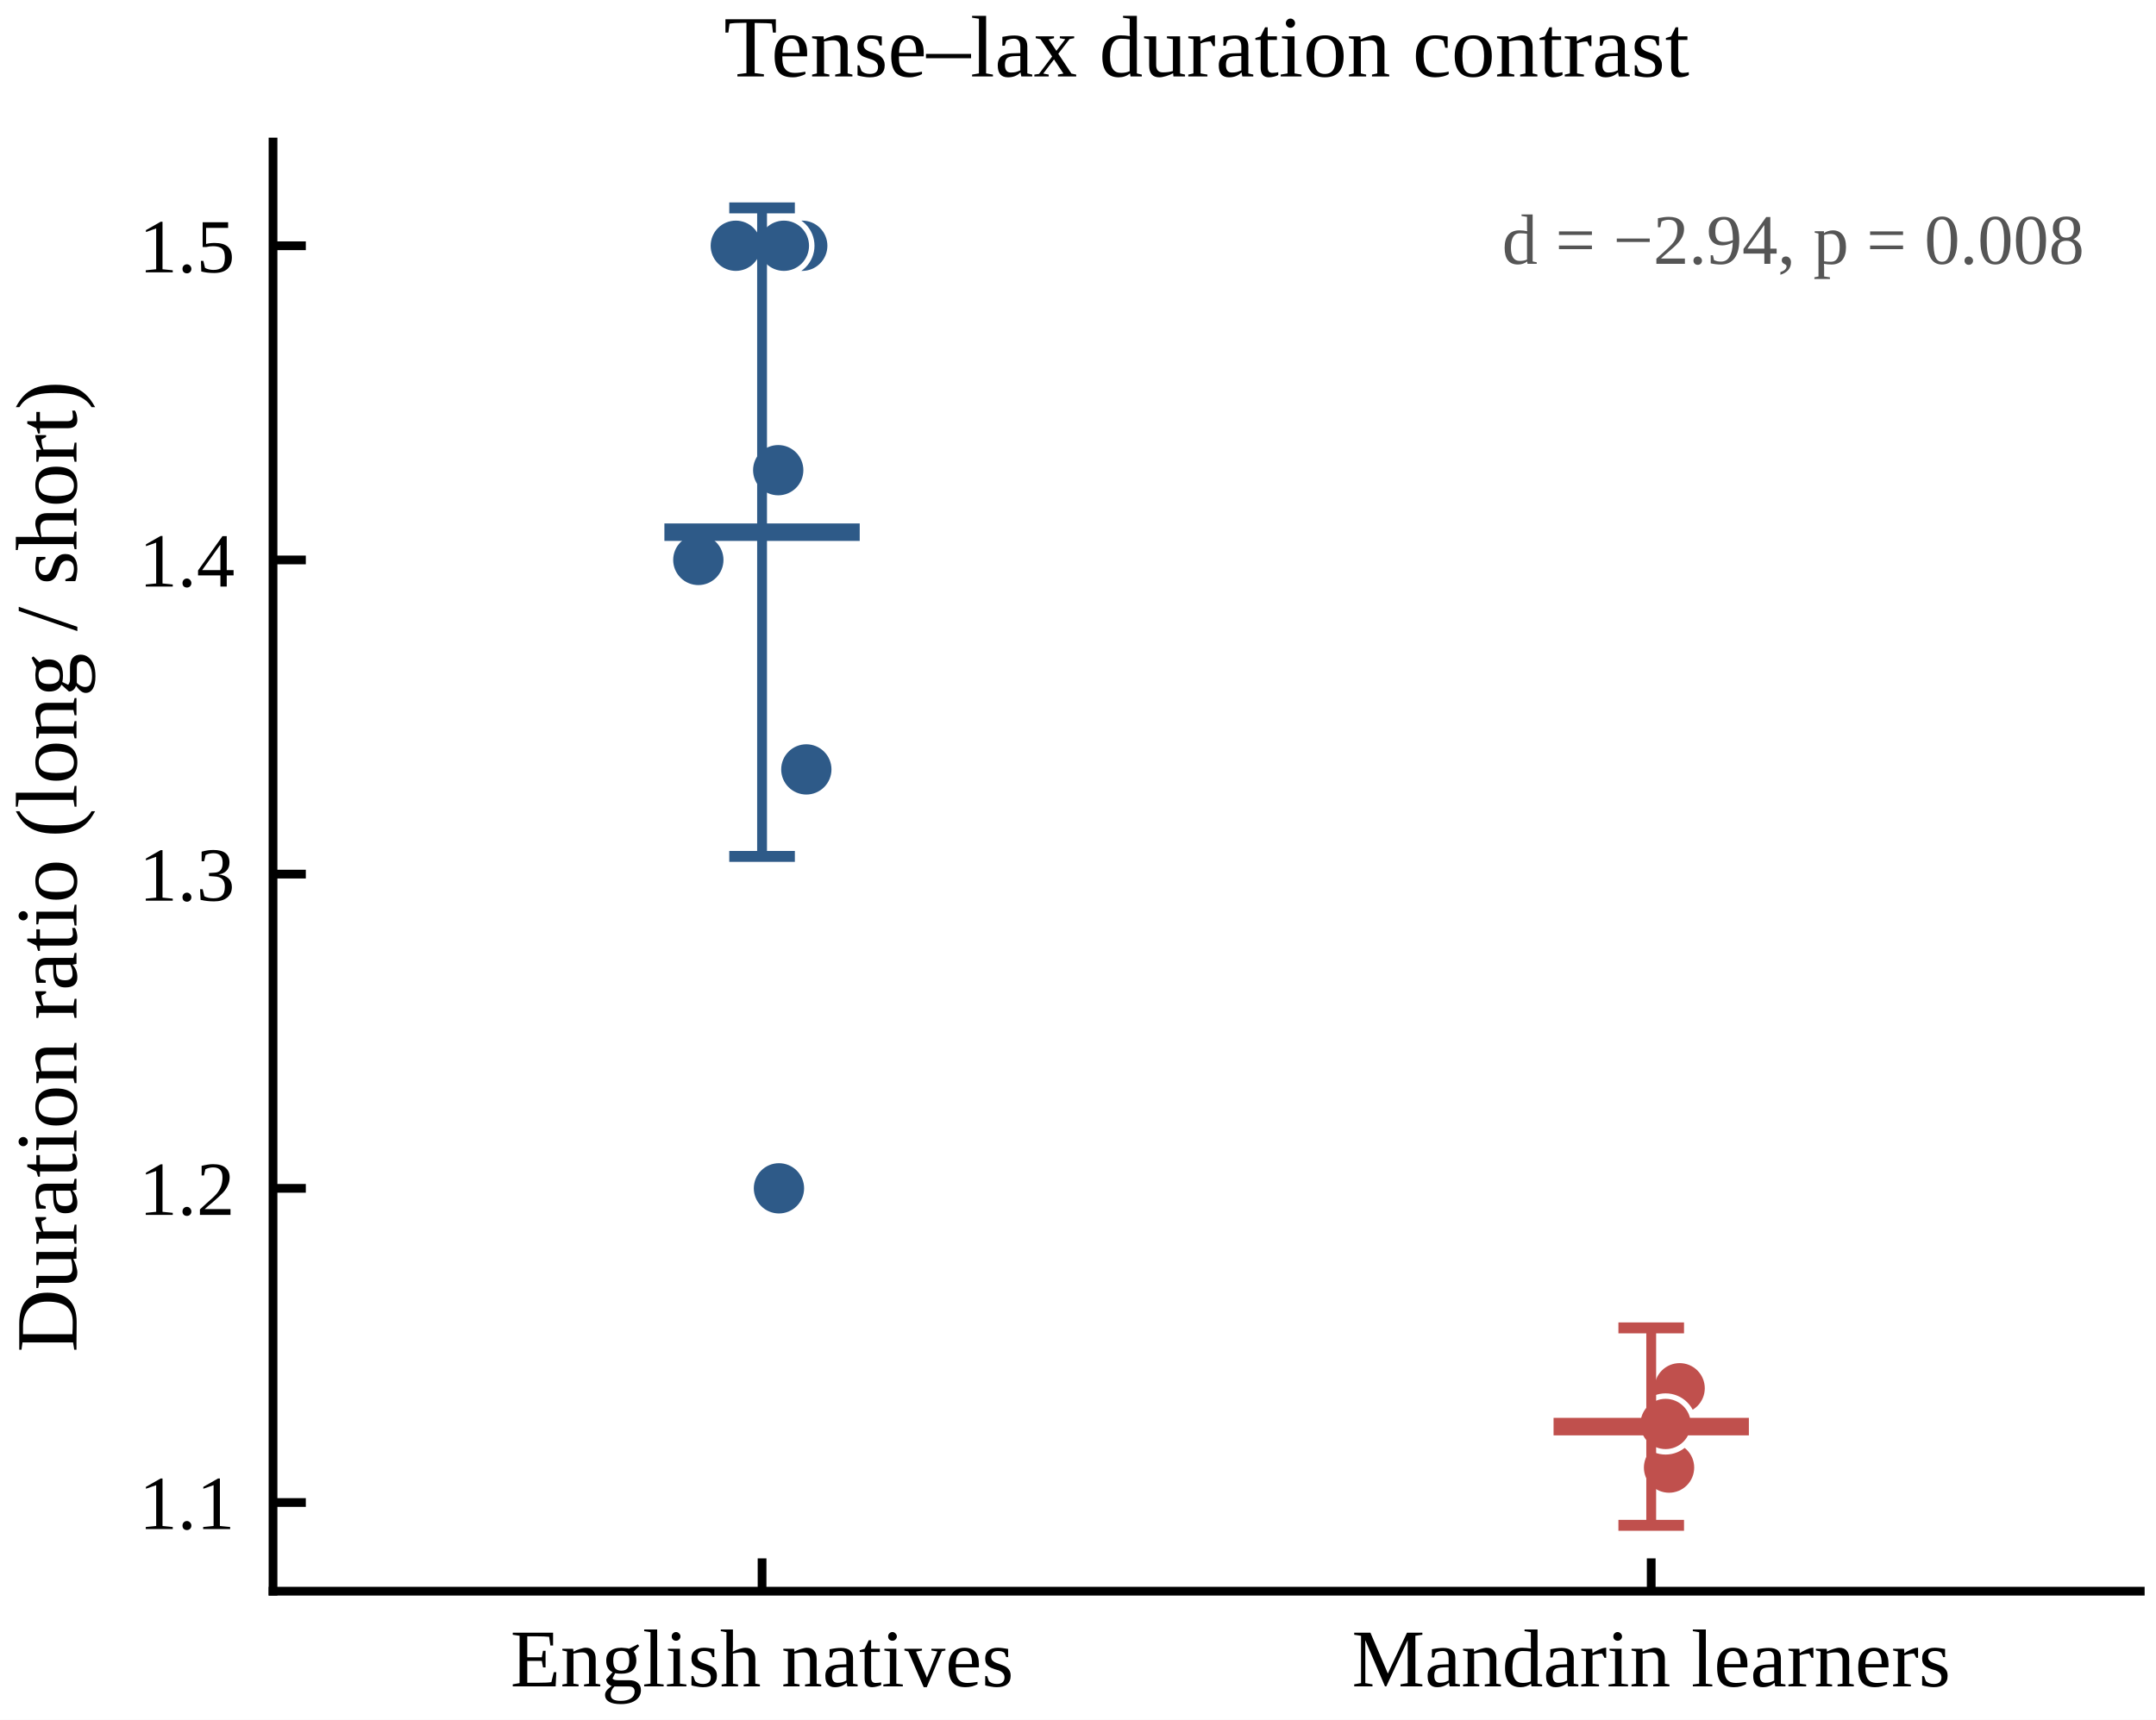
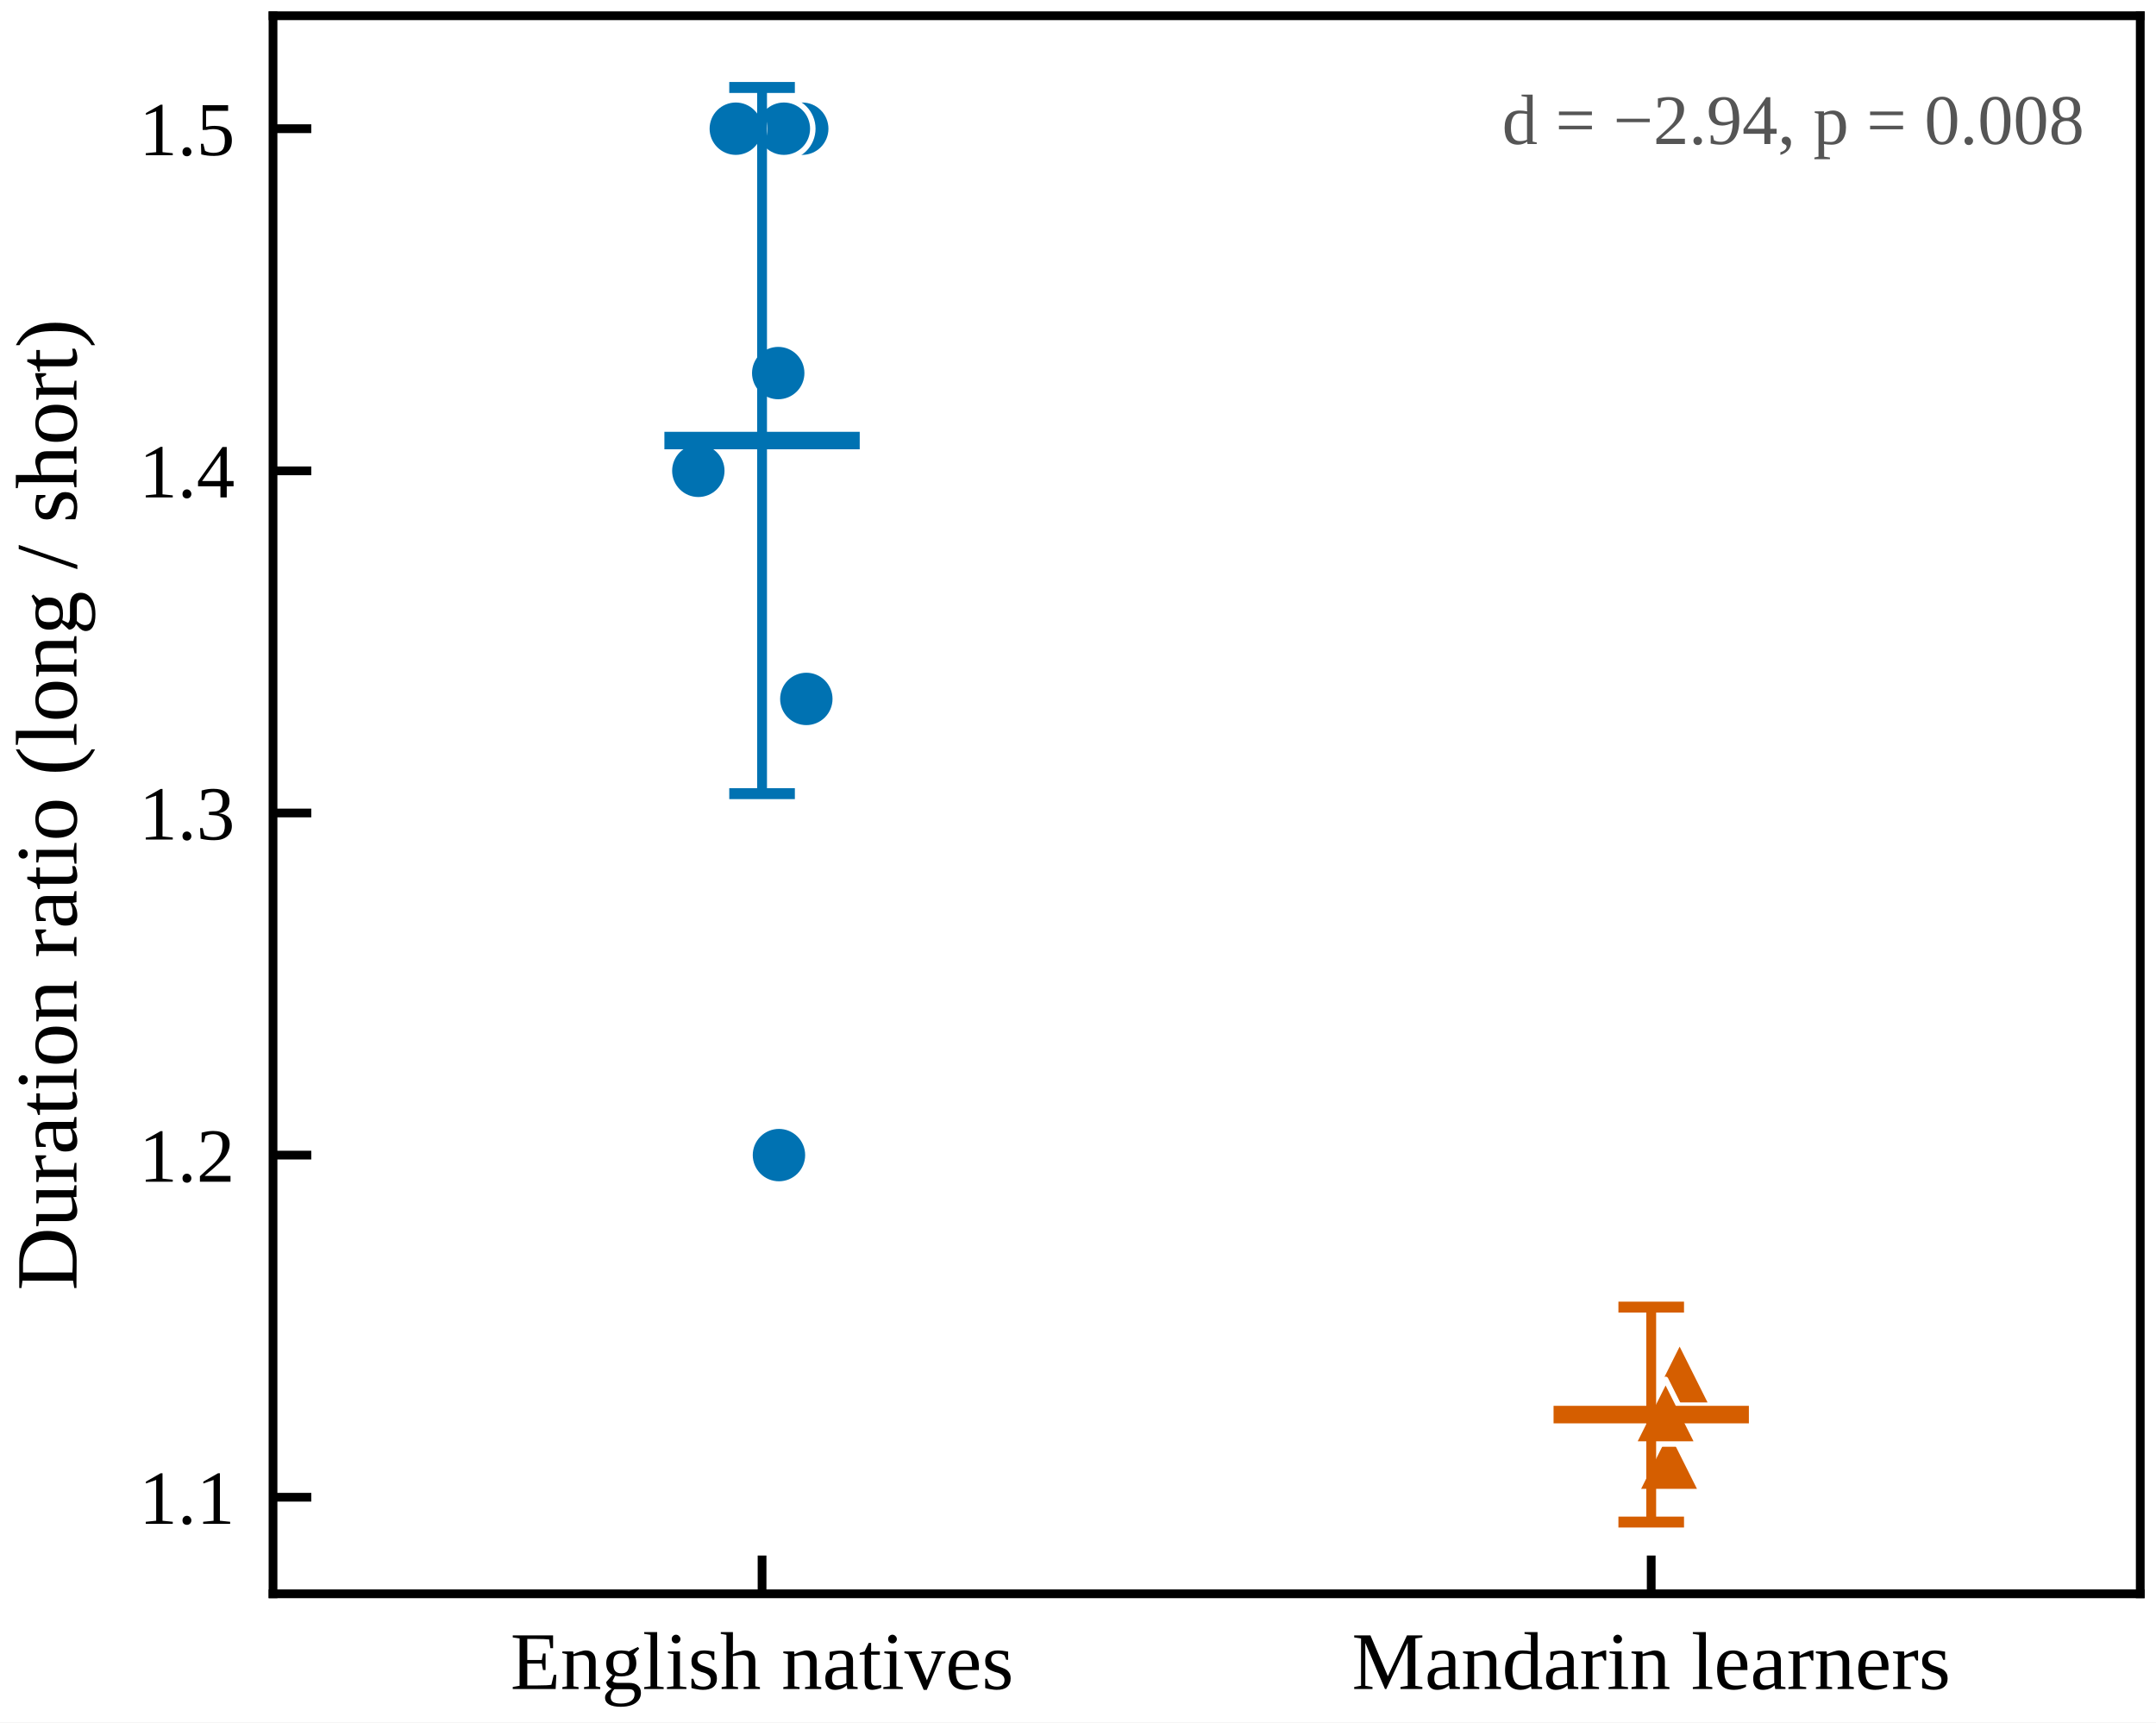
- <svg xmlns="http://www.w3.org/2000/svg" xmlns:xlink="http://www.w3.org/1999/xlink" width="197.193pt" height="157.341pt" viewBox="0 0 197.193 157.341" version="1.1">
+ <svg xmlns="http://www.w3.org/2000/svg" xmlns:xlink="http://www.w3.org/1999/xlink" width="197.193pt" height="157.546pt" viewBox="0 0 197.193 157.546" version="1.1">
  <defs>
    <style type="text/css">*{stroke-linejoin: round; stroke-linecap: butt}</style>
  </defs>
  <g id="figure_1">
    <g id="patch_1">
-       <path d="M 0 157.341  L 197.193 157.341  L 197.193 0  L 0 0  z " style="fill: #ffffff" />
+       <path d="M 0 157.546  L 197.193 157.546  L 197.193 0  L 0 0  z " style="fill: #ffffff" />
    </g>
    <g id="axes_1">
      <g id="patch_2">
-         <path d="M 24.971 145.575  L 195.753 145.575  L 195.753 12.995  L 24.971 12.995  z " style="fill: #ffffff" />
+         <path d="M 24.971 145.78  L 195.753 145.78  L 195.753 1.44  L 24.971 1.44  z " style="fill: #ffffff" />
      </g>
      <g id="matplotlib.axis_1">
        <g id="xtick_1">
          <g id="line2d_1">
            <defs>
-               <path id="m500246ccf9" d="M 0 0  L 0 -3  " style="stroke: #000000; stroke-width: 0.8" />
+               <path id="md805f2cb2f" d="M 0 0  L 0 -3.5  " style="stroke: #000000; stroke-width: 0.8" />
            </defs>
            <g>
-               <use xlink:href="#m500246ccf9" x="69.7" y="145.575" style="stroke: #000000; stroke-width: 0.8" />
+               <use xlink:href="#md805f2cb2f" x="69.7" y="145.78" style="stroke: #000000; stroke-width: 0.8" />
            </g>
          </g>
          <g id="text_1">
-             <text style="font-size: 7.5px; font-family: 'Times New Roman'; text-anchor: middle" x="69.7" y="154.283" transform="rotate(-0 69.69974 154.2828)">English natives</text>
+             <text style="font-size: 7.5px; font-family: 'Times New Roman'; text-anchor: middle" x="69.7" y="154.488" transform="rotate(-0 69.69974 154.4878)">English natives</text>
          </g>
        </g>
        <g id="xtick_2">
          <g id="line2d_2">
            <g>
-               <use xlink:href="#m500246ccf9" x="151.024" y="145.575" style="stroke: #000000; stroke-width: 0.8" />
+               <use xlink:href="#md805f2cb2f" x="151.024" y="145.78" style="stroke: #000000; stroke-width: 0.8" />
            </g>
          </g>
          <g id="text_2">
-             <text style="font-size: 7.5px; font-family: 'Times New Roman'; text-anchor: middle" x="151.024" y="154.283" transform="rotate(-0 151.0243 154.2828)">Mandarin learners</text>
+             <text style="font-size: 7.5px; font-family: 'Times New Roman'; text-anchor: middle" x="151.024" y="154.488" transform="rotate(-0 151.0243 154.4878)">Mandarin learners</text>
          </g>
        </g>
      </g>
      <g id="matplotlib.axis_2">
        <g id="ytick_1">
          <g id="line2d_3">
            <defs>
-               <path id="mc83f0df588" d="M 0 0  L 3 0  " style="stroke: #000000; stroke-width: 0.8" />
+               <path id="med34661285" d="M 0 0  L 3.5 0  " style="stroke: #000000; stroke-width: 0.8" />
            </defs>
            <g>
-               <use xlink:href="#mc83f0df588" x="24.971" y="137.462" style="stroke: #000000; stroke-width: 0.8" />
+               <use xlink:href="#med34661285" x="24.971" y="136.947" style="stroke: #000000; stroke-width: 0.8" />
            </g>
          </g>
          <g id="text_3">
-             <text style="font-size: 7px; font-family: 'Times New Roman'; text-anchor: end" x="21.471" y="139.892" transform="rotate(-0 21.47125 139.8923)">1.1</text>
+             <text style="font-size: 7px; font-family: 'Times New Roman'; text-anchor: end" x="21.471" y="139.378" transform="rotate(-0 21.47125 139.3776)">1.1</text>
          </g>
        </g>
        <g id="ytick_2">
          <g id="line2d_4">
            <g>
-               <use xlink:href="#mc83f0df588" x="24.971" y="108.718" style="stroke: #000000; stroke-width: 0.8" />
+               <use xlink:href="#med34661285" x="24.971" y="105.653" style="stroke: #000000; stroke-width: 0.8" />
            </g>
          </g>
          <g id="text_4">
-             <text style="font-size: 7px; font-family: 'Times New Roman'; text-anchor: end" x="21.471" y="111.148" transform="rotate(-0 21.47125 111.1478)">1.2</text>
+             <text style="font-size: 7px; font-family: 'Times New Roman'; text-anchor: end" x="21.471" y="108.084" transform="rotate(-0 21.47125 108.0835)">1.2</text>
          </g>
        </g>
        <g id="ytick_3">
          <g id="line2d_5">
            <g>
-               <use xlink:href="#mc83f0df588" x="24.971" y="79.973" style="stroke: #000000; stroke-width: 0.8" />
+               <use xlink:href="#med34661285" x="24.971" y="74.359" style="stroke: #000000; stroke-width: 0.8" />
            </g>
          </g>
          <g id="text_5">
-             <text style="font-size: 7px; font-family: 'Times New Roman'; text-anchor: end" x="21.471" y="82.403" transform="rotate(-0 21.47125 82.40335)">1.3</text>
+             <text style="font-size: 7px; font-family: 'Times New Roman'; text-anchor: end" x="21.471" y="76.789" transform="rotate(-0 21.47125 76.78938)">1.3</text>
          </g>
        </g>
        <g id="ytick_4">
          <g id="line2d_6">
            <g>
-               <use xlink:href="#mc83f0df588" x="24.971" y="51.229" style="stroke: #000000; stroke-width: 0.8" />
+               <use xlink:href="#med34661285" x="24.971" y="43.065" style="stroke: #000000; stroke-width: 0.8" />
            </g>
          </g>
          <g id="text_6">
-             <text style="font-size: 7px; font-family: 'Times New Roman'; text-anchor: end" x="21.471" y="53.659" transform="rotate(-0 21.47125 53.65888)">1.4</text>
+             <text style="font-size: 7px; font-family: 'Times New Roman'; text-anchor: end" x="21.471" y="45.495" transform="rotate(-0 21.47125 45.49524)">1.4</text>
          </g>
        </g>
        <g id="ytick_5">
          <g id="line2d_7">
            <g>
-               <use xlink:href="#mc83f0df588" x="24.971" y="22.484" style="stroke: #000000; stroke-width: 0.8" />
+               <use xlink:href="#med34661285" x="24.971" y="11.771" style="stroke: #000000; stroke-width: 0.8" />
            </g>
          </g>
          <g id="text_7">
-             <text style="font-size: 7px; font-family: 'Times New Roman'; text-anchor: end" x="21.471" y="24.914" transform="rotate(-0 21.47125 24.91441)">1.5</text>
+             <text style="font-size: 7px; font-family: 'Times New Roman'; text-anchor: end" x="21.471" y="14.201" transform="rotate(-0 21.47125 14.20111)">1.5</text>
          </g>
        </g>
        <g id="text_8">
-           <text style="font-size: 8px; font-family: 'Times New Roman'; text-anchor: middle" x="6.995" y="79.285" transform="rotate(-90 6.995 79.285)">Duration ratio (long / short)</text>
+           <text style="font-size: 8px; font-family: 'Times New Roman'; text-anchor: middle" x="6.995" y="73.61" transform="rotate(-90 6.995 73.61)">Duration ratio (long / short)</text>
        </g>
      </g>
      <g id="patch_3">
-         <path d="M 24.971 145.575  L 24.971 12.995  " style="fill: none; stroke: #000000; stroke-width: 0.8; stroke-linejoin: miter; stroke-linecap: square" />
+         <path d="M 24.971 145.78  L 24.971 1.44  " style="fill: none; stroke: #000000; stroke-width: 0.8; stroke-linejoin: miter; stroke-linecap: square" />
      </g>
      <g id="patch_4">
-         <path d="M 24.971 145.575  L 195.753 145.575  " style="fill: none; stroke: #000000; stroke-width: 0.8; stroke-linejoin: miter; stroke-linecap: square" />
+         <path d="M 195.753 145.78  L 195.753 1.44  " style="fill: none; stroke: #000000; stroke-width: 0.8; stroke-linejoin: miter; stroke-linecap: square" />
+       </g>
+       <g id="patch_5">
+         <path d="M 24.971 145.78  L 195.753 145.78  " style="fill: none; stroke: #000000; stroke-width: 0.8; stroke-linejoin: miter; stroke-linecap: square" />
+       </g>
+       <g id="patch_6">
+         <path d="M 24.971 1.44  L 195.753 1.44  " style="fill: none; stroke: #000000; stroke-width: 0.8; stroke-linejoin: miter; stroke-linecap: square" />
      </g>
      <g id="PathCollection_1">
        <defs>
-           <path id="m713dbeafcd" d="M 0 2.55  C 0.676 2.55 1.325 2.281 1.803 1.803  C 2.281 1.325 2.55 0.676 2.55 0  C 2.55 -0.676 2.281 -1.325 1.803 -1.803  C 1.325 -2.281 0.676 -2.55 0 -2.55  C -0.676 -2.55 -1.325 -2.281 -1.803 -1.803  C -2.281 -1.325 -2.55 -0.676 -2.55 0  C -2.55 0.676 -2.281 1.325 -1.803 1.803  C -1.325 2.281 -0.676 2.55 0 2.55  z " style="stroke: #ffffff; stroke-width: 0.5" />
+           <path id="m3865fba463" d="M 0 2.646  C 0.702 2.646 1.375 2.367 1.871 1.871  C 2.367 1.375 2.646 0.702 2.646 0  C 2.646 -0.702 2.367 -1.375 1.871 -1.871  C 1.375 -2.367 0.702 -2.646 0 -2.646  C -0.702 -2.646 -1.375 -2.367 -1.871 -1.871  C -2.367 -1.375 -2.646 -0.702 -2.646 0  C -2.646 0.702 -2.367 1.375 -1.871 1.871  C -1.375 2.367 -0.702 2.646 0 2.646  z " style="stroke: #ffffff; stroke-width: 0.5" />
        </defs>
-         <g clip-path="url(#p0f286ca9d2)">
-           <use xlink:href="#m713dbeafcd" x="71.245" y="108.718" style="fill: #2e5a88; stroke: #ffffff; stroke-width: 0.5" />
-           <use xlink:href="#m713dbeafcd" x="73.375" y="22.484" style="fill: #2e5a88; stroke: #ffffff; stroke-width: 0.5" />
-           <use xlink:href="#m713dbeafcd" x="71.178" y="43.016" style="fill: #2e5a88; stroke: #ffffff; stroke-width: 0.5" />
-           <use xlink:href="#m713dbeafcd" x="63.871" y="51.229" style="fill: #2e5a88; stroke: #ffffff; stroke-width: 0.5" />
-           <use xlink:href="#m713dbeafcd" x="73.749" y="70.392" style="fill: #2e5a88; stroke: #ffffff; stroke-width: 0.5" />
-           <use xlink:href="#m713dbeafcd" x="71.696" y="22.484" style="fill: #2e5a88; stroke: #ffffff; stroke-width: 0.5" />
-           <use xlink:href="#m713dbeafcd" x="67.298" y="22.484" style="fill: #2e5a88; stroke: #ffffff; stroke-width: 0.5" />
+         <g clip-path="url(#p8ce3e6f7ec)">
+           <use xlink:href="#m3865fba463" x="71.245" y="105.653" style="fill: #0072b2; stroke: #ffffff; stroke-width: 0.5" />
+           <use xlink:href="#m3865fba463" x="73.375" y="11.771" style="fill: #0072b2; stroke: #ffffff; stroke-width: 0.5" />
+           <use xlink:href="#m3865fba463" x="71.178" y="34.124" style="fill: #0072b2; stroke: #ffffff; stroke-width: 0.5" />
+           <use xlink:href="#m3865fba463" x="63.871" y="43.065" style="fill: #0072b2; stroke: #ffffff; stroke-width: 0.5" />
+           <use xlink:href="#m3865fba463" x="73.749" y="63.928" style="fill: #0072b2; stroke: #ffffff; stroke-width: 0.5" />
+           <use xlink:href="#m3865fba463" x="71.696" y="11.771" style="fill: #0072b2; stroke: #ffffff; stroke-width: 0.5" />
+           <use xlink:href="#m3865fba463" x="67.298" y="11.771" style="fill: #0072b2; stroke: #ffffff; stroke-width: 0.5" />
        </g>
      </g>
      <g id="PathCollection_2">
        <defs>
-           <path id="mce328d2f1b" d="M 0 2.55  C 0.676 2.55 1.325 2.281 1.803 1.803  C 2.281 1.325 2.55 0.676 2.55 0  C 2.55 -0.676 2.281 -1.325 1.803 -1.803  C 1.325 -2.281 0.676 -2.55 0 -2.55  C -0.676 -2.55 -1.325 -2.281 -1.803 -1.803  C -2.281 -1.325 -2.55 -0.676 -2.55 0  C -2.55 0.676 -2.281 1.325 -1.803 1.803  C -1.325 2.281 -0.676 2.55 0 2.55  z " style="stroke: #ffffff; stroke-width: 0.5" />
+           <path id="mfed53b24dc" d="M 0 -2.958  L -2.958 2.958  L 2.958 2.958  z " style="stroke: #ffffff; stroke-width: 0.5" />
        </defs>
-         <g clip-path="url(#p0f286ca9d2)">
-           <use xlink:href="#mce328d2f1b" x="153.624" y="127.009" style="fill: #c0504d; stroke: #ffffff; stroke-width: 0.5" />
-           <use xlink:href="#mce328d2f1b" x="152.655" y="134.268" style="fill: #c0504d; stroke: #ffffff; stroke-width: 0.5" />
-           <use xlink:href="#mce328d2f1b" x="152.34" y="130.276" style="fill: #c0504d; stroke: #ffffff; stroke-width: 0.5" />
+         <g clip-path="url(#p8ce3e6f7ec)">
+           <use xlink:href="#mfed53b24dc" x="153.624" y="125.568" style="fill: #d55e00; stroke: #ffffff; stroke-width: 0.5" />
+           <use xlink:href="#mfed53b24dc" x="152.655" y="133.47" style="fill: #d55e00; stroke: #ffffff; stroke-width: 0.5" />
+           <use xlink:href="#mfed53b24dc" x="152.34" y="129.124" style="fill: #d55e00; stroke: #ffffff; stroke-width: 0.5" />
        </g>
      </g>
      <g id="text_9">
-         <text style="font-size: 6.5px; font-family: 'Times New Roman'; text-anchor: end; fill: #555555" x="190.629" y="24.137" transform="rotate(-0 190.6293 24.13744)">d = −2.94, p = 0.008</text>
-       </g>
-       <g id="text_10">
-         <text style="font-size: 8px; font-family: 'Times New Roman'; text-anchor: middle" x="110.362" y="6.995" transform="rotate(-0 110.362 6.995)">Tense–lax duration contrast</text>
+         <text style="font-size: 6.5px; font-family: 'Times New Roman'; text-anchor: end; fill: #555555" x="190.629" y="13.17" transform="rotate(-0 190.6293 13.17044)">d = −2.94, p = 0.008</text>
      </g>
      <g id="LineCollection_1">
-         <path d="M 69.7 78.352  L 69.7 19.021  " clip-path="url(#p0f286ca9d2)" style="fill: none; stroke: #2e5a88; stroke-width: 0.9" />
+         <path d="M 69.7 72.594  L 69.7 8.001  " clip-path="url(#p8ce3e6f7ec)" style="fill: none; stroke: #0072b2; stroke-width: 0.9" />
      </g>
      <g id="line2d_8">
        <defs>
-           <path id="m70ed86360e" d="M 3 0  L -3 -0  " style="stroke: #2e5a88" />
+           <path id="m7b0a52ac79" d="M 3 0  L -3 -0  " style="stroke: #0072b2" />
        </defs>
-         <g clip-path="url(#p0f286ca9d2)">
-           <use xlink:href="#m70ed86360e" x="69.7" y="78.352" style="fill: #2e5a88; stroke: #2e5a88" />
+         <g clip-path="url(#p8ce3e6f7ec)">
+           <use xlink:href="#m7b0a52ac79" x="69.7" y="72.594" style="fill: #0072b2; stroke: #0072b2" />
        </g>
      </g>
      <g id="line2d_9">
-         <g clip-path="url(#p0f286ca9d2)">
-           <use xlink:href="#m70ed86360e" x="69.7" y="19.021" style="fill: #2e5a88; stroke: #2e5a88" />
+         <g clip-path="url(#p8ce3e6f7ec)">
+           <use xlink:href="#m7b0a52ac79" x="69.7" y="8.001" style="fill: #0072b2; stroke: #0072b2" />
        </g>
      </g>
      <g id="LineCollection_2">
-         <path d="M 151.024 139.549  L 151.024 121.487  " clip-path="url(#p0f286ca9d2)" style="fill: none; stroke: #c0504d; stroke-width: 0.9" />
+         <path d="M 151.024 139.219  L 151.024 119.555  " clip-path="url(#p8ce3e6f7ec)" style="fill: none; stroke: #d55e00; stroke-width: 0.9" />
      </g>
      <g id="line2d_10">
        <defs>
-           <path id="m617ab5fa45" d="M 3 0  L -3 -0  " style="stroke: #c0504d" />
+           <path id="m9786dea09c" d="M 3 0  L -3 -0  " style="stroke: #d55e00" />
        </defs>
-         <g clip-path="url(#p0f286ca9d2)">
-           <use xlink:href="#m617ab5fa45" x="151.024" y="139.549" style="fill: #c0504d; stroke: #c0504d" />
+         <g clip-path="url(#p8ce3e6f7ec)">
+           <use xlink:href="#m9786dea09c" x="151.024" y="139.219" style="fill: #d55e00; stroke: #d55e00" />
        </g>
      </g>
      <g id="line2d_11">
-         <g clip-path="url(#p0f286ca9d2)">
-           <use xlink:href="#m617ab5fa45" x="151.024" y="121.487" style="fill: #c0504d; stroke: #c0504d" />
+         <g clip-path="url(#p8ce3e6f7ec)">
+           <use xlink:href="#m9786dea09c" x="151.024" y="119.555" style="fill: #d55e00; stroke: #d55e00" />
        </g>
      </g>
      <g id="line2d_12">
-         <path d="M 61.567 48.687  L 77.832 48.687  " clip-path="url(#p0f286ca9d2)" style="fill: none; stroke: #2e5a88; stroke-width: 1.6; stroke-linecap: square" />
+         <path d="M 61.567 40.297  L 77.832 40.297  " clip-path="url(#p8ce3e6f7ec)" style="fill: none; stroke: #0072b2; stroke-width: 1.6; stroke-linecap: square" />
      </g>
      <g id="line2d_13">
-         <path d="M 142.892 130.518  L 159.157 130.518  " clip-path="url(#p0f286ca9d2)" style="fill: none; stroke: #c0504d; stroke-width: 1.6; stroke-linecap: square" />
+         <path d="M 142.892 129.387  L 159.157 129.387  " clip-path="url(#p8ce3e6f7ec)" style="fill: none; stroke: #d55e00; stroke-width: 1.6; stroke-linecap: square" />
      </g>
    </g>
  </g>
  <defs>
-     <clipPath id="p0f286ca9d2">
-       <rect x="24.971" y="12.995" width="170.781" height="132.58" />
+     <clipPath id="p8ce3e6f7ec">
+       <rect x="24.971" y="1.44" width="170.781" height="144.34" />
    </clipPath>
  </defs>
</svg>
